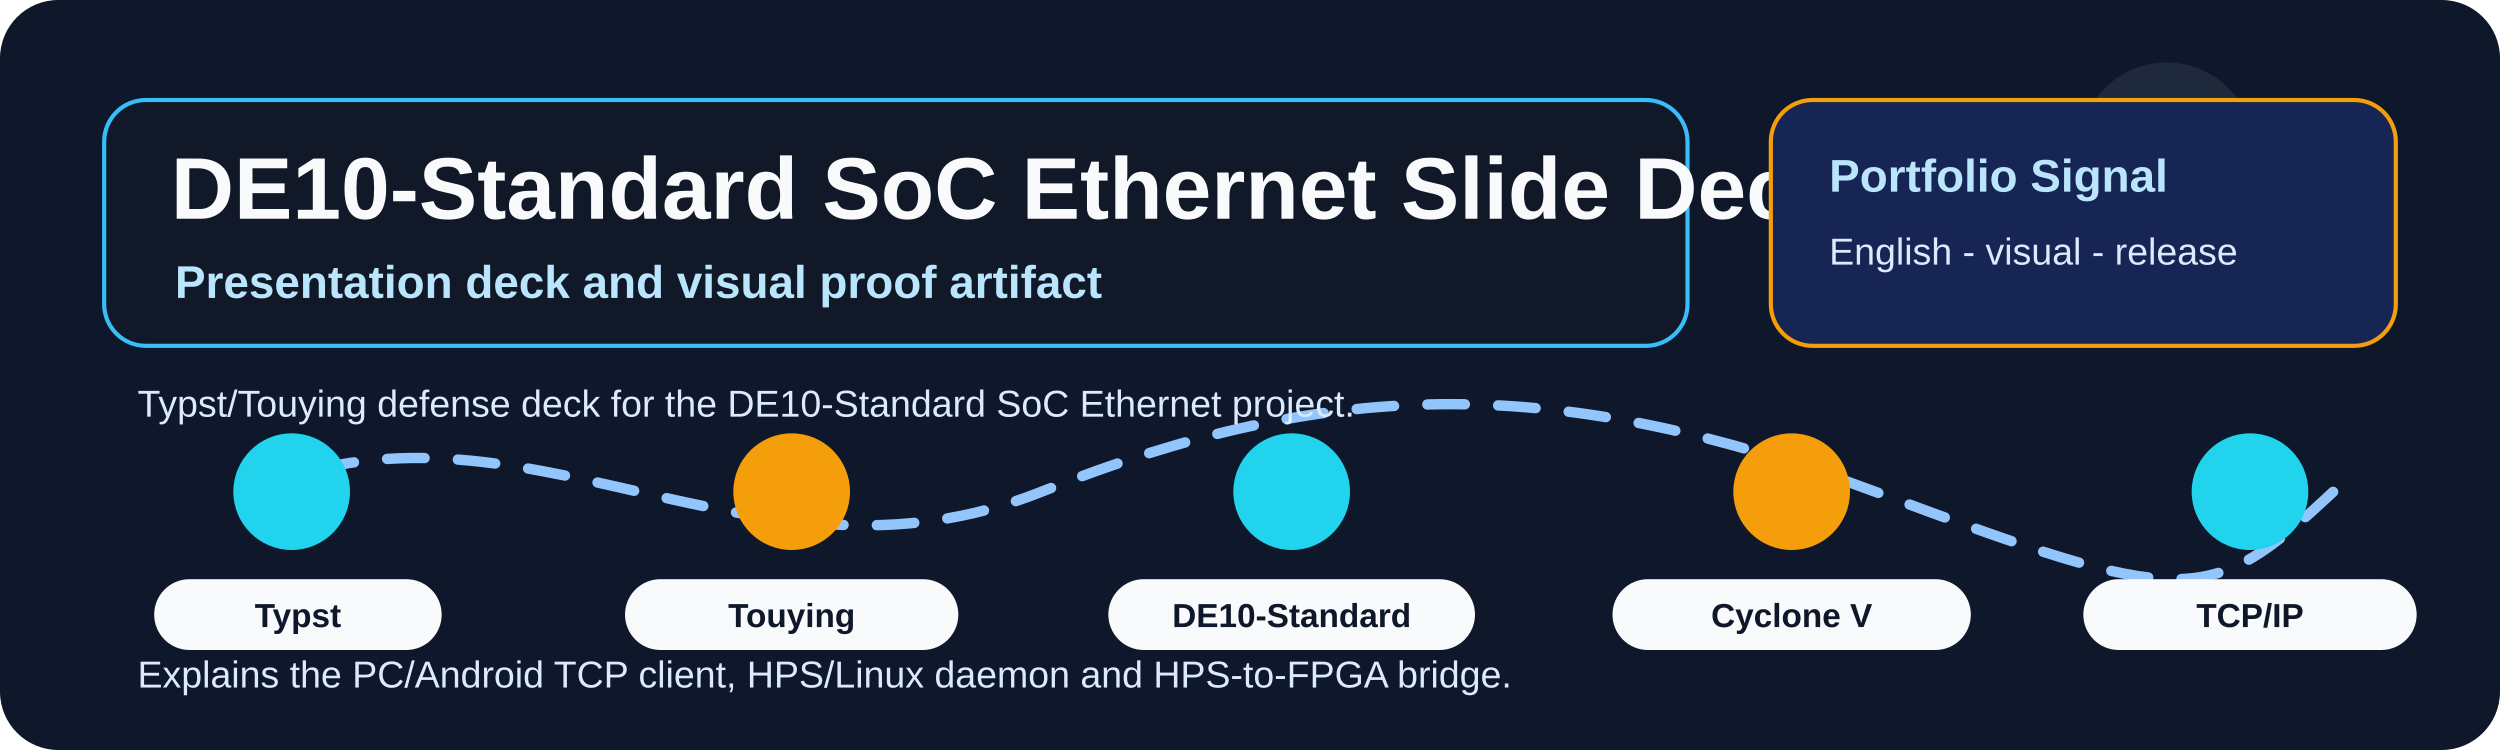
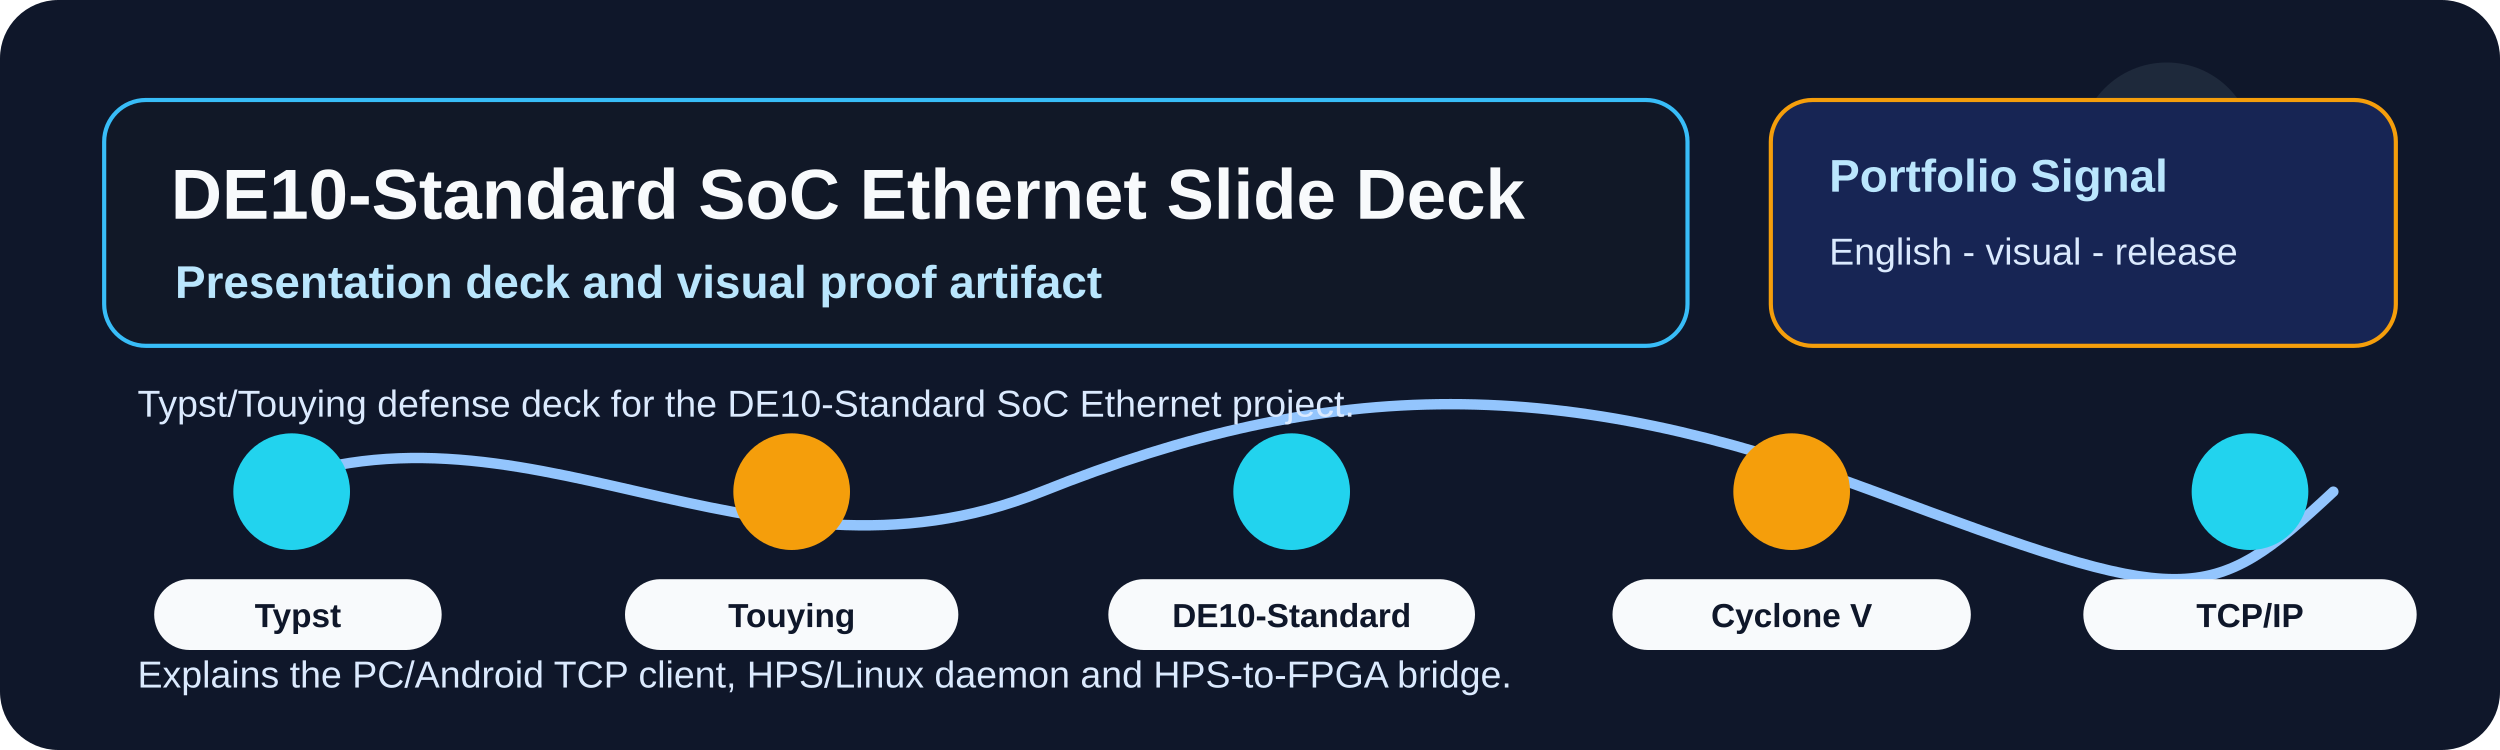
<svg xmlns="http://www.w3.org/2000/svg" width="1200" height="360" viewBox="0 0 1200 360" role="img" aria-labelledby="title desc">
  <style>
    .bg { fill: #0f172a; }
    .panel { fill: #111827; stroke: #38bdf8; stroke-width: 2; }
    .panel2 { fill: #172554; stroke: #f59e0b; stroke-width: 2; }
-     .title { font: 800 42px Segoe UI, Arial, sans-serif; fill: #f8fafc; }
+     .title { font: 800 34px Segoe UI, Arial, sans-serif; fill: #f8fafc; }
    .subtitle { font: 600 22px Segoe UI, Arial, sans-serif; fill: #bae6fd; }
    .body { font: 500 18px Segoe UI, Arial, sans-serif; fill: #dbeafe; }
    .small { font: 700 16px Segoe UI, Arial, sans-serif; fill: #0f172a; }
    .chip { fill: #f8fafc; }
    .node { fill: #22d3ee; }
    .node2 { fill: #f59e0b; }
-     .wire { stroke: #93c5fd; stroke-width: 5; stroke-linecap: round; stroke-dasharray: 18 16; animation: dash 3s linear infinite; }
+     .wire { stroke: #93c5fd; stroke-width: 5; stroke-linecap: round; }
    .pulse { animation: pulse 2.4s ease-in-out infinite; transform-origin: center; }
-     @keyframes dash { to { stroke-dashoffset: -136; } }
    @keyframes pulse { 0%, 100% { opacity: .55; transform: scale(.96); } 50% { opacity: 1; transform: scale(1.04); } }
  </style>
  <rect class="bg" width="1200" height="360" rx="28" />
  <circle cx="1040" cy="72" r="42" fill="#1e293b" />
  <circle class="pulse" cx="1040" cy="72" r="24" fill="#38bdf8" opacity=".85" />
  <rect x="50" y="48" width="760" height="118" rx="20" class="panel" />
  <text x="82" y="105" class="title">DE10-Standard SoC Ethernet Slide Deck</text>
  <text x="84" y="143" class="subtitle">Presentation deck and visual proof artifact</text>
  <rect x="850" y="48" width="300" height="118" rx="20" class="panel2" />
  <text x="878" y="92" class="subtitle">Portfolio Signal</text>
  <text x="878" y="127" class="body">English - visual - release</text>
  <path d="M120 236 C 250 180, 360 292, 500 236 S 750 180, 900 236 S 1060 292, 1120 236" class="wire" fill="none" />
  <g>
    <circle class="node pulse" cx="140" cy="236" r="28" />
    <circle class="node2 pulse" cx="380" cy="236" r="28" />
    <circle class="node pulse" cx="620" cy="236" r="28" />
    <circle class="node2 pulse" cx="860" cy="236" r="28" />
    <circle class="node pulse" cx="1080" cy="236" r="28" />
  </g>
  <g>
    <rect x="74" y="278" width="138" height="34" rx="17" class="chip" />
    <text x="143" y="301" text-anchor="middle" class="small">Typst</text>
    <rect x="300" y="278" width="160" height="34" rx="17" class="chip" />
    <text x="380" y="301" text-anchor="middle" class="small">Touying</text>
    <rect x="532" y="278" width="176" height="34" rx="17" class="chip" />
    <text x="620" y="301" text-anchor="middle" class="small">DE10-Standard</text>
    <rect x="774" y="278" width="172" height="34" rx="17" class="chip" />
    <text x="860" y="301" text-anchor="middle" class="small">Cyclone V</text>
    <rect x="1000" y="278" width="160" height="34" rx="17" class="chip" />
    <text x="1080" y="301" text-anchor="middle" class="small">TCP/IP</text>
  </g>
  <text x="66" y="200" class="body">Typst/Touying defense deck for the DE10-Standard SoC Ethernet project.</text>
  <text x="66" y="330" class="body">Explains the PC/Android TCP client, HPS/Linux daemon and HPS-to-FPGA bridge.</text>
</svg>
